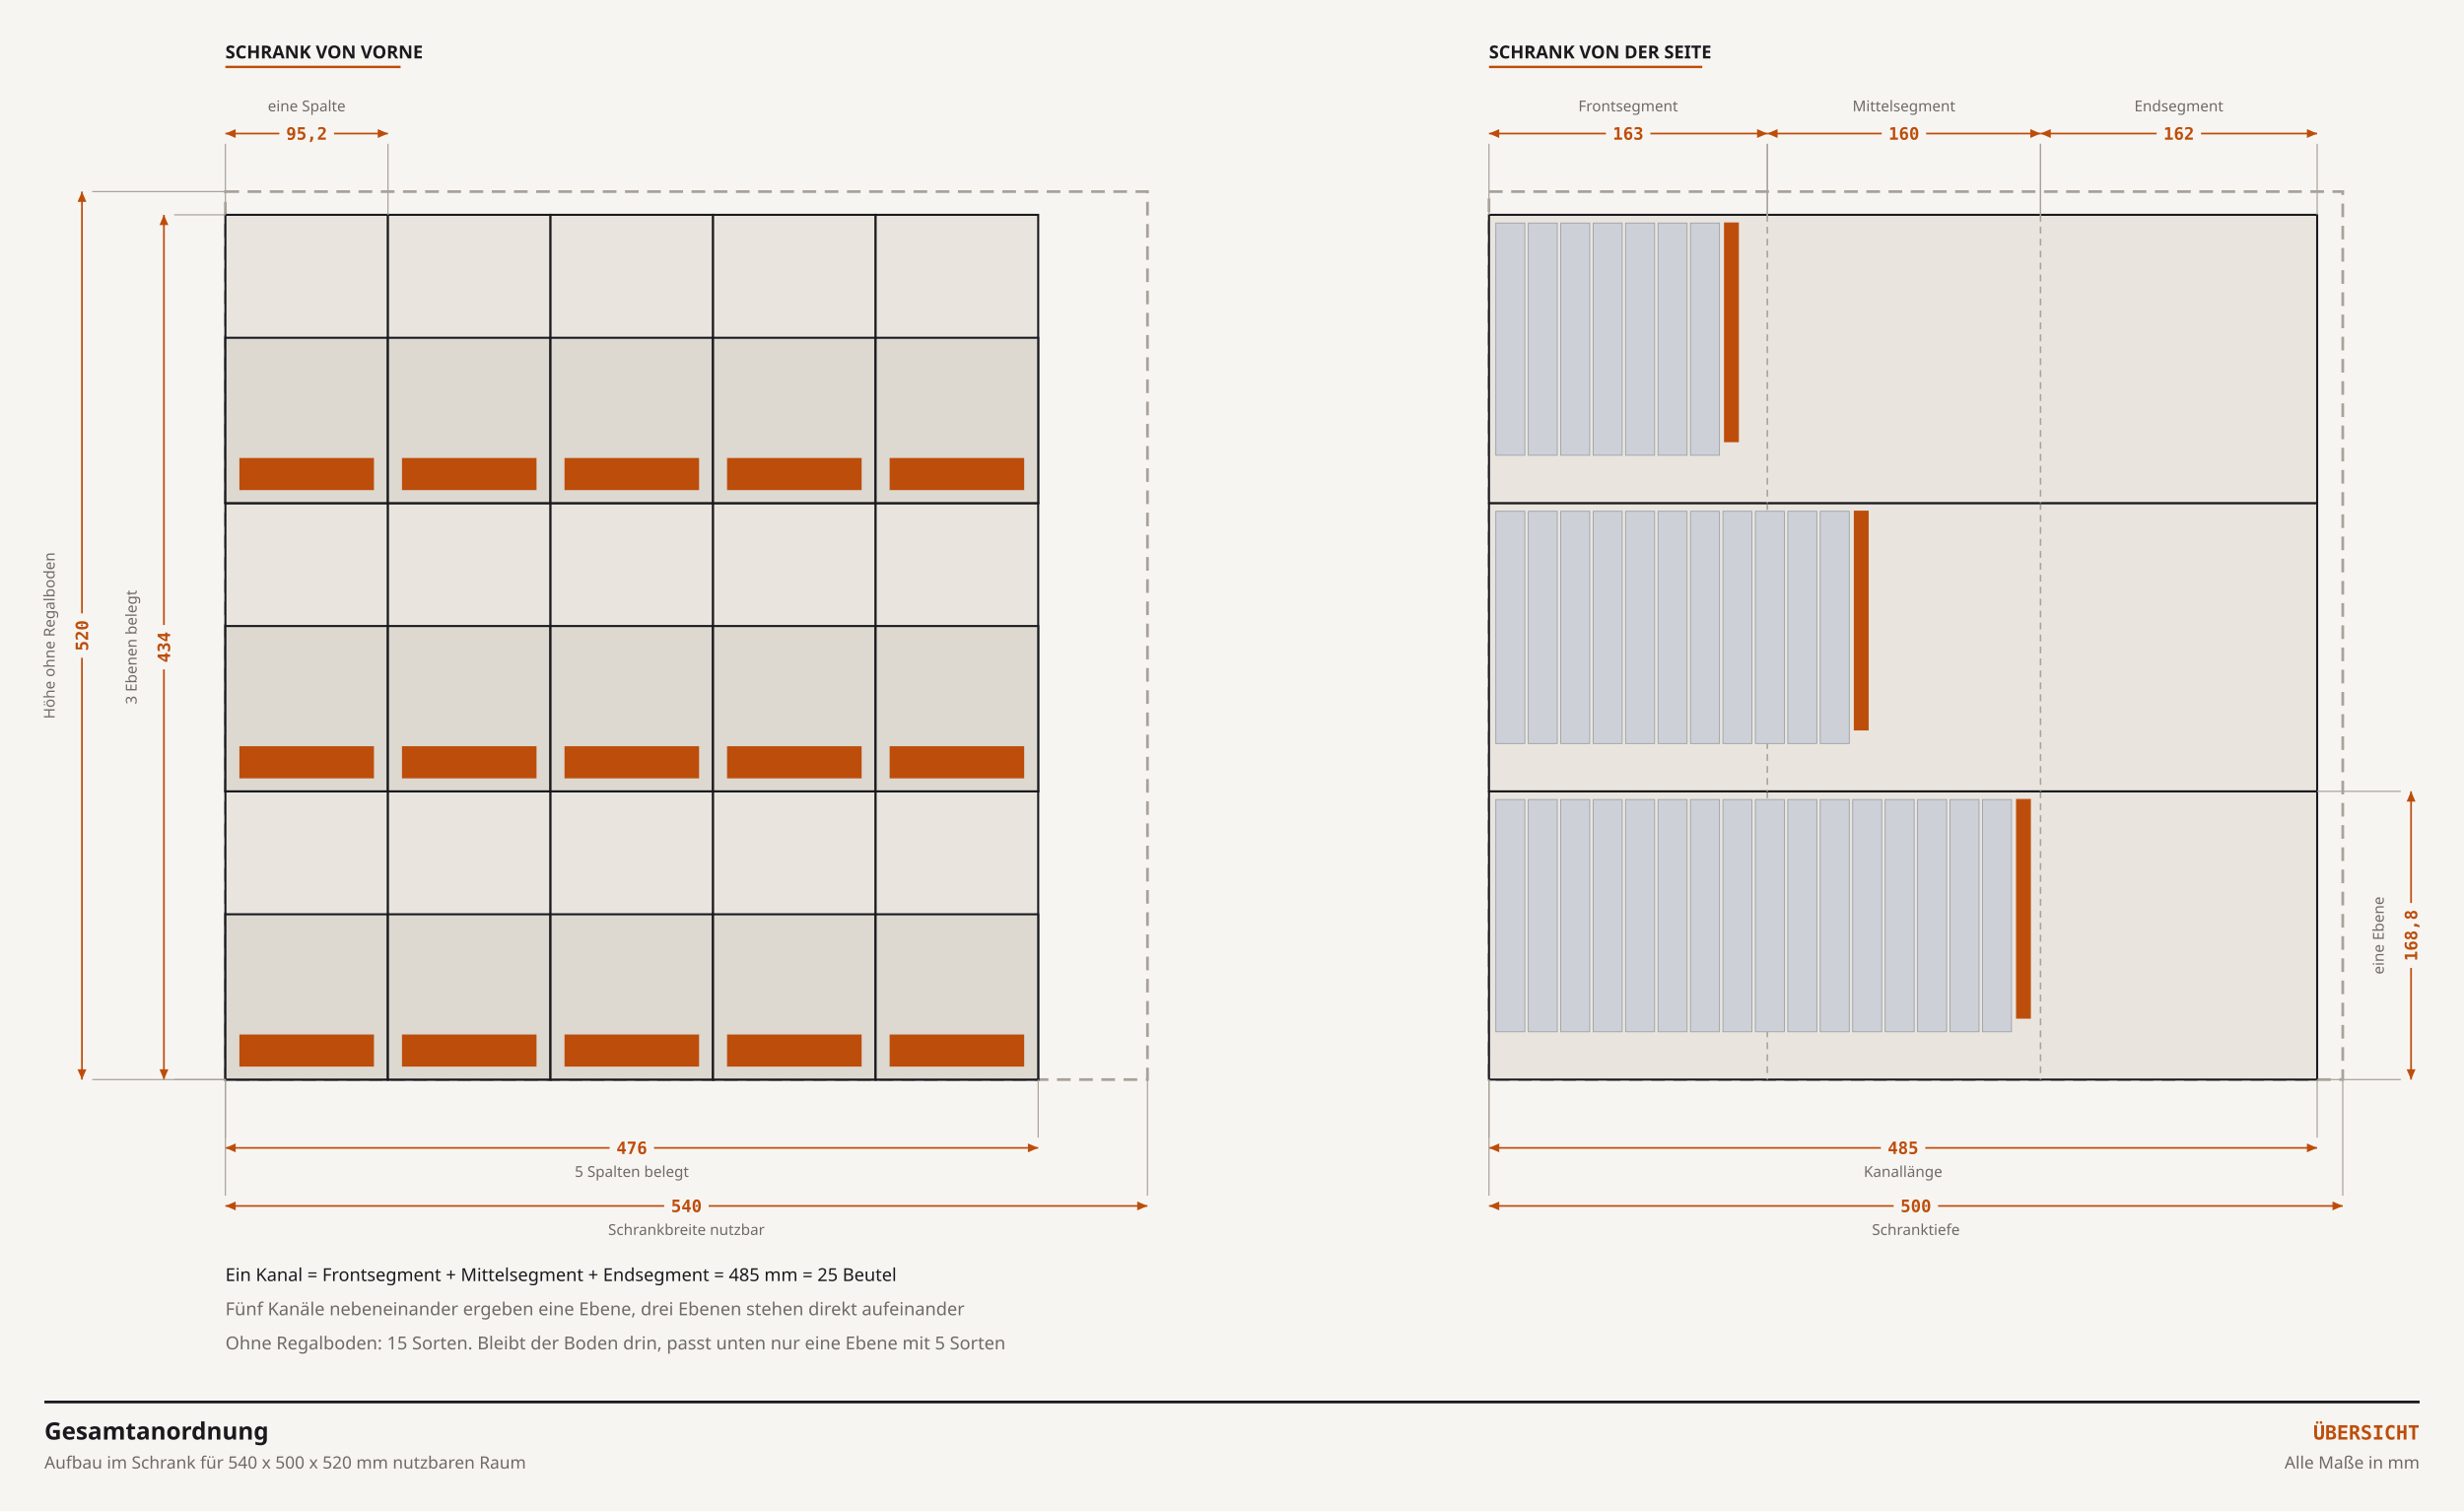
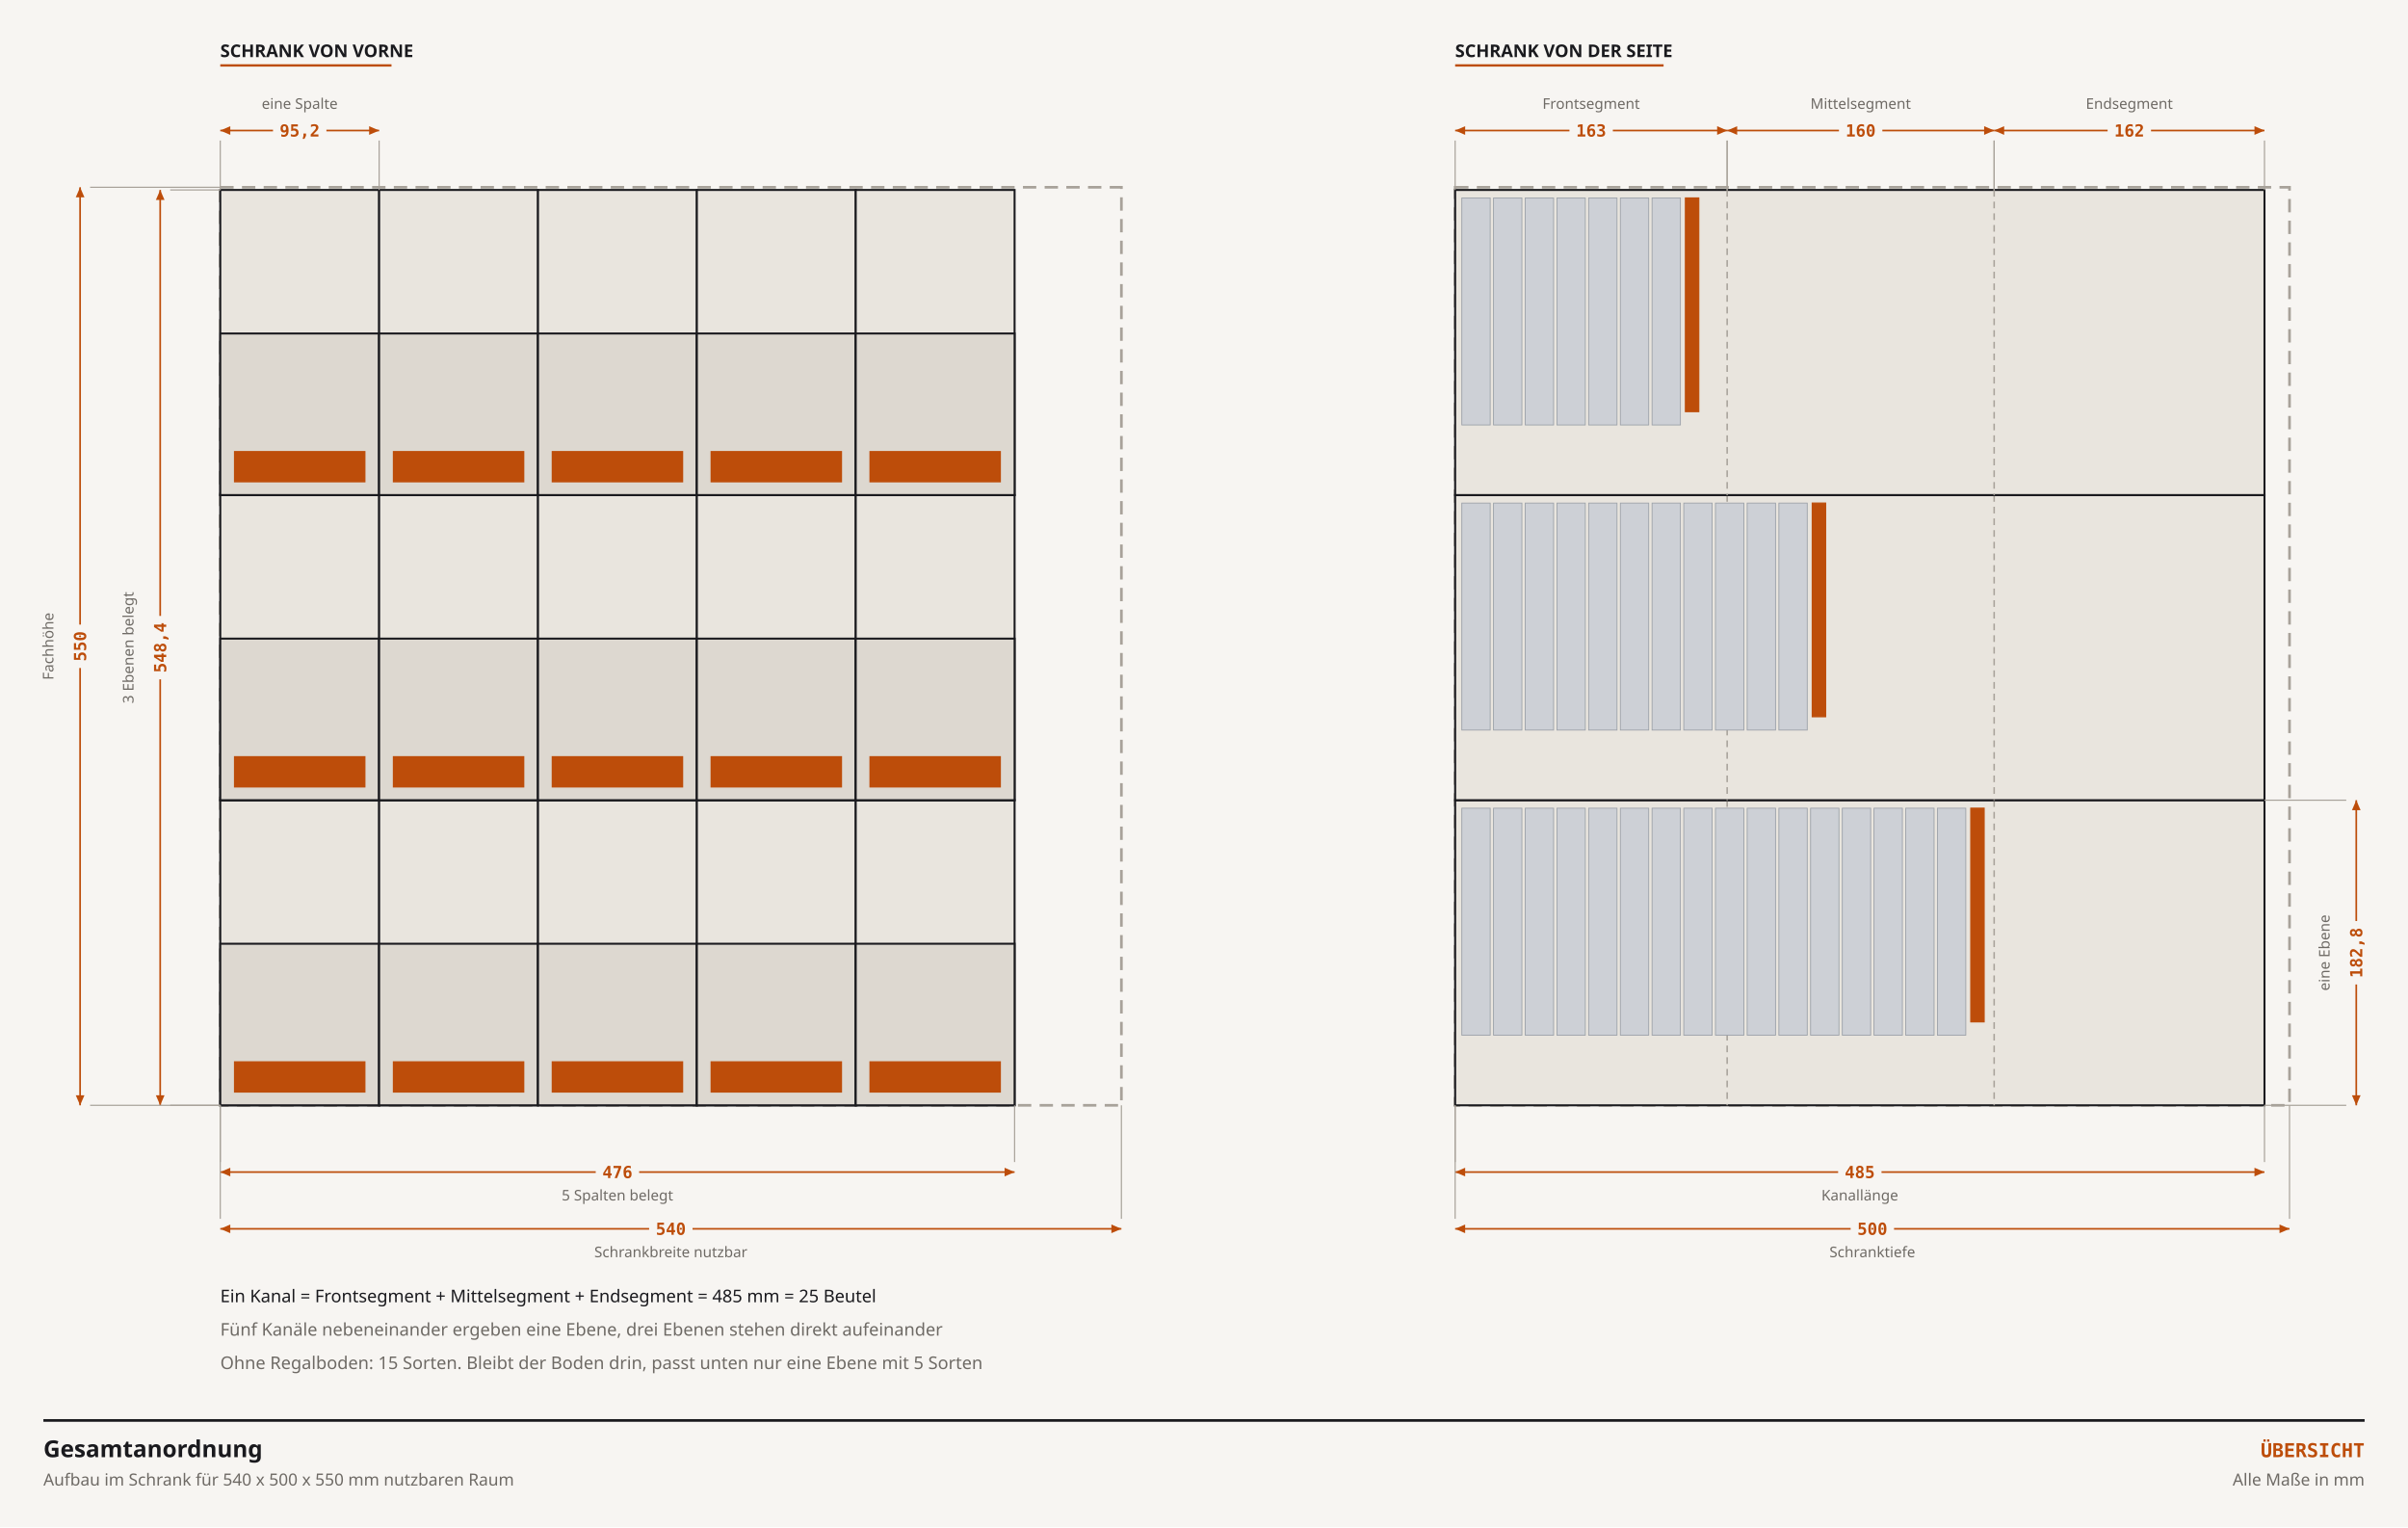
- <svg xmlns="http://www.w3.org/2000/svg" width="1443" height="885" viewBox="0 0 1443 885">
-   <rect width="1443" height="885" fill="#f7f5f2" />
+ <svg xmlns="http://www.w3.org/2000/svg" width="1443" height="915" viewBox="0 0 1443 915">
+   <rect width="1443" height="915" fill="#f7f5f2" />
  <g transform="translate(4.0,4.2)">
    <text x="128.0" y="30.0" font-size="10.5" text-anchor="start" fill="#1a1a1e" font-weight="700" font-family="ui-sans-serif, system-ui, sans-serif">SCHRANK VON VORNE</text>
    <line x1="128.0" y1="35.0" x2="230.6" y2="35.0" stroke="#bd4d0a" stroke-width="1.4" />
-     <rect x="128.0" y="108.0" width="540.0" height="520.0" fill="none" stroke="#a8a29a" stroke-width="1.6" stroke-dasharray="8 5" />
-     <rect x="128.0" y="459.2" width="95.2" height="168.8" fill="#e9e5de" stroke="#1a1a1e" stroke-width="1.2" />
-     <rect x="128.0" y="531.2" width="95.2" height="96.8" fill="#ddd8d0" stroke="#1a1a1e" stroke-width="1.2" />
-     <rect x="136.6" y="602.0" width="78.0" height="18.0" fill="#bd4d0a" stroke="#bd4d0a" stroke-width="0.8" />
-     <rect x="223.2" y="459.2" width="95.2" height="168.8" fill="#e9e5de" stroke="#1a1a1e" stroke-width="1.2" />
-     <rect x="223.2" y="531.2" width="95.2" height="96.8" fill="#ddd8d0" stroke="#1a1a1e" stroke-width="1.2" />
-     <rect x="231.8" y="602.0" width="78.0" height="18.0" fill="#bd4d0a" stroke="#bd4d0a" stroke-width="0.8" />
-     <rect x="318.4" y="459.2" width="95.2" height="168.8" fill="#e9e5de" stroke="#1a1a1e" stroke-width="1.2" />
-     <rect x="318.4" y="531.2" width="95.2" height="96.8" fill="#ddd8d0" stroke="#1a1a1e" stroke-width="1.2" />
-     <rect x="327.0" y="602.0" width="78.0" height="18.0" fill="#bd4d0a" stroke="#bd4d0a" stroke-width="0.8" />
-     <rect x="413.6" y="459.2" width="95.2" height="168.8" fill="#e9e5de" stroke="#1a1a1e" stroke-width="1.2" />
-     <rect x="413.6" y="531.2" width="95.2" height="96.8" fill="#ddd8d0" stroke="#1a1a1e" stroke-width="1.2" />
-     <rect x="422.2" y="602.0" width="78.0" height="18.0" fill="#bd4d0a" stroke="#bd4d0a" stroke-width="0.8" />
-     <rect x="508.8" y="459.2" width="95.2" height="168.8" fill="#e9e5de" stroke="#1a1a1e" stroke-width="1.2" />
-     <rect x="508.8" y="531.2" width="95.2" height="96.8" fill="#ddd8d0" stroke="#1a1a1e" stroke-width="1.2" />
-     <rect x="517.4" y="602.0" width="78.0" height="18.0" fill="#bd4d0a" stroke="#bd4d0a" stroke-width="0.8" />
-     <rect x="128.0" y="290.4" width="95.2" height="168.8" fill="#e9e5de" stroke="#1a1a1e" stroke-width="1.2" />
-     <rect x="128.0" y="362.4" width="95.2" height="96.8" fill="#ddd8d0" stroke="#1a1a1e" stroke-width="1.2" />
-     <rect x="136.6" y="433.2" width="78.0" height="18.0" fill="#bd4d0a" stroke="#bd4d0a" stroke-width="0.8" />
-     <rect x="223.2" y="290.4" width="95.2" height="168.8" fill="#e9e5de" stroke="#1a1a1e" stroke-width="1.2" />
-     <rect x="223.2" y="362.4" width="95.2" height="96.8" fill="#ddd8d0" stroke="#1a1a1e" stroke-width="1.2" />
-     <rect x="231.8" y="433.2" width="78.0" height="18.0" fill="#bd4d0a" stroke="#bd4d0a" stroke-width="0.8" />
-     <rect x="318.4" y="290.4" width="95.2" height="168.8" fill="#e9e5de" stroke="#1a1a1e" stroke-width="1.2" />
-     <rect x="318.4" y="362.4" width="95.2" height="96.8" fill="#ddd8d0" stroke="#1a1a1e" stroke-width="1.2" />
-     <rect x="327.0" y="433.2" width="78.0" height="18.0" fill="#bd4d0a" stroke="#bd4d0a" stroke-width="0.8" />
-     <rect x="413.6" y="290.4" width="95.2" height="168.8" fill="#e9e5de" stroke="#1a1a1e" stroke-width="1.2" />
-     <rect x="413.6" y="362.4" width="95.2" height="96.8" fill="#ddd8d0" stroke="#1a1a1e" stroke-width="1.2" />
-     <rect x="422.2" y="433.2" width="78.0" height="18.0" fill="#bd4d0a" stroke="#bd4d0a" stroke-width="0.8" />
-     <rect x="508.8" y="290.4" width="95.2" height="168.8" fill="#e9e5de" stroke="#1a1a1e" stroke-width="1.2" />
-     <rect x="508.8" y="362.4" width="95.2" height="96.8" fill="#ddd8d0" stroke="#1a1a1e" stroke-width="1.2" />
-     <rect x="517.4" y="433.2" width="78.0" height="18.0" fill="#bd4d0a" stroke="#bd4d0a" stroke-width="0.8" />
-     <rect x="128.0" y="121.6" width="95.2" height="168.8" fill="#e9e5de" stroke="#1a1a1e" stroke-width="1.2" />
-     <rect x="128.0" y="193.6" width="95.2" height="96.8" fill="#ddd8d0" stroke="#1a1a1e" stroke-width="1.2" />
-     <rect x="136.6" y="264.4" width="78.0" height="18.0" fill="#bd4d0a" stroke="#bd4d0a" stroke-width="0.8" />
-     <rect x="223.2" y="121.6" width="95.2" height="168.8" fill="#e9e5de" stroke="#1a1a1e" stroke-width="1.2" />
-     <rect x="223.2" y="193.6" width="95.2" height="96.8" fill="#ddd8d0" stroke="#1a1a1e" stroke-width="1.2" />
-     <rect x="231.8" y="264.4" width="78.0" height="18.0" fill="#bd4d0a" stroke="#bd4d0a" stroke-width="0.8" />
-     <rect x="318.4" y="121.6" width="95.2" height="168.8" fill="#e9e5de" stroke="#1a1a1e" stroke-width="1.2" />
-     <rect x="318.4" y="193.6" width="95.2" height="96.8" fill="#ddd8d0" stroke="#1a1a1e" stroke-width="1.2" />
-     <rect x="327.0" y="264.4" width="78.0" height="18.0" fill="#bd4d0a" stroke="#bd4d0a" stroke-width="0.8" />
-     <rect x="413.6" y="121.6" width="95.2" height="168.8" fill="#e9e5de" stroke="#1a1a1e" stroke-width="1.2" />
-     <rect x="413.6" y="193.6" width="95.2" height="96.8" fill="#ddd8d0" stroke="#1a1a1e" stroke-width="1.2" />
-     <rect x="422.2" y="264.4" width="78.0" height="18.0" fill="#bd4d0a" stroke="#bd4d0a" stroke-width="0.8" />
-     <rect x="508.8" y="121.6" width="95.2" height="168.8" fill="#e9e5de" stroke="#1a1a1e" stroke-width="1.2" />
-     <rect x="508.8" y="193.6" width="95.2" height="96.8" fill="#ddd8d0" stroke="#1a1a1e" stroke-width="1.2" />
-     <rect x="517.4" y="264.4" width="78.0" height="18.0" fill="#bd4d0a" stroke="#bd4d0a" stroke-width="0.8" />
-     <line x1="128.0" y1="628.0" x2="128.0" y2="662.0" stroke="#a8a29a" stroke-width="0.7" />
-     <line x1="604.0" y1="628.0" x2="604.0" y2="662.0" stroke="#a8a29a" stroke-width="0.7" />
-     <line x1="128.0" y1="668.0" x2="604.0" y2="668.0" stroke="#bd4d0a" stroke-width="1.0" />
-     <path d="M128.0,668.0 l6.0,-2.6 l0,5.2 z" fill="#bd4d0a" />
-     <path d="M604.0,668.0 l-6.0,-2.6 l0,5.2 z" fill="#bd4d0a" />
-     <rect x="353.0" y="660.5" width="26.0" height="11" fill="#f7f5f2" />
-     <text x="366.0" y="671.6" font-size="10" text-anchor="middle" fill="#bd4d0a" font-weight="600" font-family="ui-monospace, SFMono-Regular, Menlo, monospace">476</text>
-     <text x="366.0" y="685.0" font-size="8.8" text-anchor="middle" fill="#6e6a65" font-weight="400" font-family="ui-sans-serif, system-ui, sans-serif">5 Spalten belegt</text>
-     <line x1="128.0" y1="628.0" x2="128.0" y2="696.0" stroke="#a8a29a" stroke-width="0.7" />
-     <line x1="668.0" y1="628.0" x2="668.0" y2="696.0" stroke="#a8a29a" stroke-width="0.7" />
-     <line x1="128.0" y1="702.0" x2="668.0" y2="702.0" stroke="#bd4d0a" stroke-width="1.0" />
-     <path d="M128.0,702.0 l6.0,-2.6 l0,5.2 z" fill="#bd4d0a" />
-     <path d="M668.0,702.0 l-6.0,-2.6 l0,5.2 z" fill="#bd4d0a" />
-     <rect x="385.0" y="694.5" width="26.0" height="11" fill="#f7f5f2" />
-     <text x="398.0" y="705.6" font-size="10" text-anchor="middle" fill="#bd4d0a" font-weight="600" font-family="ui-monospace, SFMono-Regular, Menlo, monospace">540</text>
-     <text x="398.0" y="719.0" font-size="8.8" text-anchor="middle" fill="#6e6a65" font-weight="400" font-family="ui-sans-serif, system-ui, sans-serif">Schrankbreite nutzbar</text>
-     <line x1="128.0" y1="121.6" x2="98.0" y2="121.6" stroke="#a8a29a" stroke-width="0.7" />
-     <line x1="128.0" y1="628.0" x2="98.0" y2="628.0" stroke="#a8a29a" stroke-width="0.7" />
-     <line x1="92.0" y1="121.6" x2="92.0" y2="628.0" stroke="#bd4d0a" stroke-width="1.0" />
-     <path d="M92.0,121.6 l-2.6,6.0 l5.2,0 z" fill="#bd4d0a" />
-     <path d="M92.0,628.0 l-2.6,-6.0 l5.2,0 z" fill="#bd4d0a" />
-     <g transform="translate(92.0,374.8) rotate(-90)">
+     <rect x="128.0" y="108.0" width="540.0" height="550.0" fill="none" stroke="#a8a29a" stroke-width="1.6" stroke-dasharray="8 5" />
+     <rect x="128.0" y="475.2" width="95.2" height="182.8" fill="#e9e5de" stroke="#1a1a1e" stroke-width="1.2" />
+     <rect x="128.0" y="561.2" width="95.2" height="96.8" fill="#ddd8d0" stroke="#1a1a1e" stroke-width="1.2" />
+     <rect x="136.6" y="632.0" width="78.0" height="18.0" fill="#bd4d0a" stroke="#bd4d0a" stroke-width="0.8" />
+     <rect x="223.2" y="475.2" width="95.2" height="182.8" fill="#e9e5de" stroke="#1a1a1e" stroke-width="1.2" />
+     <rect x="223.2" y="561.2" width="95.2" height="96.8" fill="#ddd8d0" stroke="#1a1a1e" stroke-width="1.2" />
+     <rect x="231.8" y="632.0" width="78.0" height="18.0" fill="#bd4d0a" stroke="#bd4d0a" stroke-width="0.8" />
+     <rect x="318.4" y="475.2" width="95.2" height="182.8" fill="#e9e5de" stroke="#1a1a1e" stroke-width="1.2" />
+     <rect x="318.4" y="561.2" width="95.2" height="96.8" fill="#ddd8d0" stroke="#1a1a1e" stroke-width="1.2" />
+     <rect x="327.0" y="632.0" width="78.0" height="18.0" fill="#bd4d0a" stroke="#bd4d0a" stroke-width="0.8" />
+     <rect x="413.6" y="475.2" width="95.2" height="182.8" fill="#e9e5de" stroke="#1a1a1e" stroke-width="1.2" />
+     <rect x="413.6" y="561.2" width="95.2" height="96.8" fill="#ddd8d0" stroke="#1a1a1e" stroke-width="1.2" />
+     <rect x="422.2" y="632.0" width="78.0" height="18.0" fill="#bd4d0a" stroke="#bd4d0a" stroke-width="0.8" />
+     <rect x="508.8" y="475.2" width="95.2" height="182.8" fill="#e9e5de" stroke="#1a1a1e" stroke-width="1.2" />
+     <rect x="508.8" y="561.2" width="95.2" height="96.8" fill="#ddd8d0" stroke="#1a1a1e" stroke-width="1.2" />
+     <rect x="517.4" y="632.0" width="78.0" height="18.0" fill="#bd4d0a" stroke="#bd4d0a" stroke-width="0.8" />
+     <rect x="128.0" y="292.4" width="95.2" height="182.8" fill="#e9e5de" stroke="#1a1a1e" stroke-width="1.2" />
+     <rect x="128.0" y="378.4" width="95.2" height="96.8" fill="#ddd8d0" stroke="#1a1a1e" stroke-width="1.2" />
+     <rect x="136.6" y="449.2" width="78.0" height="18.0" fill="#bd4d0a" stroke="#bd4d0a" stroke-width="0.8" />
+     <rect x="223.2" y="292.4" width="95.2" height="182.8" fill="#e9e5de" stroke="#1a1a1e" stroke-width="1.2" />
+     <rect x="223.2" y="378.4" width="95.2" height="96.8" fill="#ddd8d0" stroke="#1a1a1e" stroke-width="1.2" />
+     <rect x="231.8" y="449.2" width="78.0" height="18.0" fill="#bd4d0a" stroke="#bd4d0a" stroke-width="0.8" />
+     <rect x="318.4" y="292.4" width="95.2" height="182.8" fill="#e9e5de" stroke="#1a1a1e" stroke-width="1.2" />
+     <rect x="318.4" y="378.4" width="95.2" height="96.8" fill="#ddd8d0" stroke="#1a1a1e" stroke-width="1.2" />
+     <rect x="327.0" y="449.2" width="78.0" height="18.0" fill="#bd4d0a" stroke="#bd4d0a" stroke-width="0.8" />
+     <rect x="413.6" y="292.4" width="95.2" height="182.8" fill="#e9e5de" stroke="#1a1a1e" stroke-width="1.2" />
+     <rect x="413.6" y="378.4" width="95.2" height="96.8" fill="#ddd8d0" stroke="#1a1a1e" stroke-width="1.2" />
+     <rect x="422.2" y="449.2" width="78.0" height="18.0" fill="#bd4d0a" stroke="#bd4d0a" stroke-width="0.8" />
+     <rect x="508.8" y="292.4" width="95.2" height="182.8" fill="#e9e5de" stroke="#1a1a1e" stroke-width="1.2" />
+     <rect x="508.8" y="378.4" width="95.2" height="96.8" fill="#ddd8d0" stroke="#1a1a1e" stroke-width="1.2" />
+     <rect x="517.4" y="449.2" width="78.0" height="18.0" fill="#bd4d0a" stroke="#bd4d0a" stroke-width="0.8" />
+     <rect x="128.0" y="109.6" width="95.2" height="182.8" fill="#e9e5de" stroke="#1a1a1e" stroke-width="1.2" />
+     <rect x="128.0" y="195.6" width="95.2" height="96.8" fill="#ddd8d0" stroke="#1a1a1e" stroke-width="1.2" />
+     <rect x="136.6" y="266.4" width="78.0" height="18.0" fill="#bd4d0a" stroke="#bd4d0a" stroke-width="0.8" />
+     <rect x="223.2" y="109.6" width="95.2" height="182.8" fill="#e9e5de" stroke="#1a1a1e" stroke-width="1.2" />
+     <rect x="223.2" y="195.6" width="95.2" height="96.8" fill="#ddd8d0" stroke="#1a1a1e" stroke-width="1.2" />
+     <rect x="231.8" y="266.4" width="78.0" height="18.0" fill="#bd4d0a" stroke="#bd4d0a" stroke-width="0.8" />
+     <rect x="318.4" y="109.6" width="95.2" height="182.8" fill="#e9e5de" stroke="#1a1a1e" stroke-width="1.2" />
+     <rect x="318.4" y="195.6" width="95.2" height="96.8" fill="#ddd8d0" stroke="#1a1a1e" stroke-width="1.2" />
+     <rect x="327.0" y="266.4" width="78.0" height="18.0" fill="#bd4d0a" stroke="#bd4d0a" stroke-width="0.8" />
+     <rect x="413.6" y="109.6" width="95.2" height="182.8" fill="#e9e5de" stroke="#1a1a1e" stroke-width="1.2" />
+     <rect x="413.6" y="195.6" width="95.2" height="96.8" fill="#ddd8d0" stroke="#1a1a1e" stroke-width="1.2" />
+     <rect x="422.2" y="266.4" width="78.0" height="18.0" fill="#bd4d0a" stroke="#bd4d0a" stroke-width="0.8" />
+     <rect x="508.8" y="109.6" width="95.2" height="182.8" fill="#e9e5de" stroke="#1a1a1e" stroke-width="1.2" />
+     <rect x="508.8" y="195.6" width="95.2" height="96.8" fill="#ddd8d0" stroke="#1a1a1e" stroke-width="1.2" />
+     <rect x="517.4" y="266.4" width="78.0" height="18.0" fill="#bd4d0a" stroke="#bd4d0a" stroke-width="0.8" />
+     <line x1="128.0" y1="658.0" x2="128.0" y2="692.0" stroke="#a8a29a" stroke-width="0.7" />
+     <line x1="604.0" y1="658.0" x2="604.0" y2="692.0" stroke="#a8a29a" stroke-width="0.7" />
+     <line x1="128.0" y1="698.0" x2="604.0" y2="698.0" stroke="#bd4d0a" stroke-width="1.0" />
+     <path d="M128.0,698.0 l6.0,-2.6 l0,5.2 z" fill="#bd4d0a" />
+     <path d="M604.0,698.0 l-6.0,-2.6 l0,5.2 z" fill="#bd4d0a" />
+     <rect x="353.0" y="690.5" width="26.0" height="11" fill="#f7f5f2" />
+     <text x="366.0" y="701.6" font-size="10" text-anchor="middle" fill="#bd4d0a" font-weight="600" font-family="ui-monospace, SFMono-Regular, Menlo, monospace">476</text>
+     <text x="366.0" y="715.0" font-size="8.8" text-anchor="middle" fill="#6e6a65" font-weight="400" font-family="ui-sans-serif, system-ui, sans-serif">5 Spalten belegt</text>
+     <line x1="128.0" y1="658.0" x2="128.0" y2="726.0" stroke="#a8a29a" stroke-width="0.7" />
+     <line x1="668.0" y1="658.0" x2="668.0" y2="726.0" stroke="#a8a29a" stroke-width="0.7" />
+     <line x1="128.0" y1="732.0" x2="668.0" y2="732.0" stroke="#bd4d0a" stroke-width="1.0" />
+     <path d="M128.0,732.0 l6.0,-2.6 l0,5.2 z" fill="#bd4d0a" />
+     <path d="M668.0,732.0 l-6.0,-2.6 l0,5.2 z" fill="#bd4d0a" />
+     <rect x="385.0" y="724.5" width="26.0" height="11" fill="#f7f5f2" />
+     <text x="398.0" y="735.6" font-size="10" text-anchor="middle" fill="#bd4d0a" font-weight="600" font-family="ui-monospace, SFMono-Regular, Menlo, monospace">540</text>
+     <text x="398.0" y="749.0" font-size="8.8" text-anchor="middle" fill="#6e6a65" font-weight="400" font-family="ui-sans-serif, system-ui, sans-serif">Schrankbreite nutzbar</text>
+     <line x1="128.0" y1="109.6" x2="98.0" y2="109.6" stroke="#a8a29a" stroke-width="0.7" />
+     <line x1="128.0" y1="658.0" x2="98.0" y2="658.0" stroke="#a8a29a" stroke-width="0.7" />
+     <line x1="92.0" y1="109.6" x2="92.0" y2="658.0" stroke="#bd4d0a" stroke-width="1.0" />
+     <path d="M92.0,109.6 l-2.6,6.0 l5.2,0 z" fill="#bd4d0a" />
+     <path d="M92.0,658.0 l-2.6,-6.0 l5.2,0 z" fill="#bd4d0a" />
+     <g transform="translate(92.0,383.8) rotate(-90)">
+       <rect x="-19.0" y="-7.5" width="38.0" height="11" fill="#f7f5f2" />
+       <text x="0" y="3.6" font-size="10" text-anchor="middle" fill="#bd4d0a" font-weight="600" font-family="ui-monospace, Menlo, monospace">548,4</text>
+     </g>
+     <g transform="translate(76.0,383.8) rotate(-90)">
+       <text x="0" y="0" font-size="8.8" text-anchor="middle" fill="#6e6a65" font-family="ui-sans-serif, system-ui, sans-serif">3 Ebenen belegt</text>
+     </g>
+     <line x1="128.0" y1="108.0" x2="50.0" y2="108.0" stroke="#a8a29a" stroke-width="0.7" />
+     <line x1="128.0" y1="658.0" x2="50.0" y2="658.0" stroke="#a8a29a" stroke-width="0.7" />
+     <line x1="44.0" y1="108.0" x2="44.0" y2="658.0" stroke="#bd4d0a" stroke-width="1.0" />
+     <path d="M44.0,108.0 l-2.6,6.0 l5.2,0 z" fill="#bd4d0a" />
+     <path d="M44.0,658.0 l-2.6,-6.0 l5.2,0 z" fill="#bd4d0a" />
+     <g transform="translate(44.0,383.0) rotate(-90)">
      <rect x="-13.0" y="-7.5" width="26.0" height="11" fill="#f7f5f2" />
-       <text x="0" y="3.6" font-size="10" text-anchor="middle" fill="#bd4d0a" font-weight="600" font-family="ui-monospace, Menlo, monospace">434</text>
-     </g>
-     <g transform="translate(76.0,374.8) rotate(-90)">
-       <text x="0" y="0" font-size="8.8" text-anchor="middle" fill="#6e6a65" font-family="ui-sans-serif, system-ui, sans-serif">3 Ebenen belegt</text>
-     </g>
-     <line x1="128.0" y1="108.0" x2="50.0" y2="108.0" stroke="#a8a29a" stroke-width="0.7" />
-     <line x1="128.0" y1="628.0" x2="50.0" y2="628.0" stroke="#a8a29a" stroke-width="0.7" />
-     <line x1="44.0" y1="108.0" x2="44.0" y2="628.0" stroke="#bd4d0a" stroke-width="1.0" />
-     <path d="M44.0,108.0 l-2.6,6.0 l5.2,0 z" fill="#bd4d0a" />
-     <path d="M44.0,628.0 l-2.6,-6.0 l5.2,0 z" fill="#bd4d0a" />
-     <g transform="translate(44.0,368.0) rotate(-90)">
-       <rect x="-13.0" y="-7.5" width="26.0" height="11" fill="#f7f5f2" />
-       <text x="0" y="3.6" font-size="10" text-anchor="middle" fill="#bd4d0a" font-weight="600" font-family="ui-monospace, Menlo, monospace">520</text>
-     </g>
-     <g transform="translate(28.0,368.0) rotate(-90)">
-       <text x="0" y="0" font-size="8.8" text-anchor="middle" fill="#6e6a65" font-family="ui-sans-serif, system-ui, sans-serif">Höhe ohne Regalboden</text>
-     </g>
-     <line x1="128.0" y1="121.6" x2="128.0" y2="80.0" stroke="#a8a29a" stroke-width="0.7" />
-     <line x1="223.2" y1="121.6" x2="223.2" y2="80.0" stroke="#a8a29a" stroke-width="0.7" />
+       <text x="0" y="3.6" font-size="10" text-anchor="middle" fill="#bd4d0a" font-weight="600" font-family="ui-monospace, Menlo, monospace">550</text>
+     </g>
+     <g transform="translate(28.0,383.0) rotate(-90)">
+       <text x="0" y="0" font-size="8.8" text-anchor="middle" fill="#6e6a65" font-family="ui-sans-serif, system-ui, sans-serif">Fachhöhe</text>
+     </g>
+     <line x1="128.0" y1="109.6" x2="128.0" y2="80.0" stroke="#a8a29a" stroke-width="0.7" />
+     <line x1="223.2" y1="109.6" x2="223.2" y2="80.0" stroke="#a8a29a" stroke-width="0.7" />
    <line x1="128.0" y1="74.0" x2="223.2" y2="74.0" stroke="#bd4d0a" stroke-width="1.0" />
    <path d="M128.0,74.0 l6.0,-2.6 l0,5.2 z" fill="#bd4d0a" />
    <path d="M223.2,74.0 l-6.0,-2.6 l0,5.2 z" fill="#bd4d0a" />
    <rect x="159.6" y="66.5" width="32.0" height="11" fill="#f7f5f2" />
    <text x="175.6" y="77.6" font-size="10" text-anchor="middle" fill="#bd4d0a" font-weight="600" font-family="ui-monospace, SFMono-Regular, Menlo, monospace">95,2</text>
    <text x="175.6" y="61.0" font-size="8.8" text-anchor="middle" fill="#6e6a65" font-weight="400" font-family="ui-sans-serif, system-ui, sans-serif">eine Spalte</text>
    <text x="868.0" y="30.0" font-size="10.5" text-anchor="start" fill="#1a1a1e" font-weight="700" font-family="ui-sans-serif, system-ui, sans-serif">SCHRANK VON DER SEITE</text>
    <line x1="868.0" y1="35.0" x2="992.9" y2="35.0" stroke="#bd4d0a" stroke-width="1.4" />
-     <rect x="868.0" y="108.0" width="500.0" height="520.0" fill="none" stroke="#a8a29a" stroke-width="1.6" stroke-dasharray="8 5" />
-     <rect x="868.0" y="459.2" width="485.0" height="168.8" fill="#e9e5de" stroke="#1a1a1e" stroke-width="1.2" />
-     <line x1="1031.0" y1="459.2" x2="1031.0" y2="628.0" stroke="#a8a29a" stroke-width="0.9" stroke-dasharray="4 3" />
-     <line x1="1191.0" y1="459.2" x2="1191.0" y2="628.0" stroke="#a8a29a" stroke-width="0.9" stroke-dasharray="4 3" />
-     <rect x="872.0" y="464.0" width="17.0" height="136.0" fill="#cdd0d6" stroke="#9aa0a8" stroke-width="0.5" />
-     <rect x="891.0" y="464.0" width="17.0" height="136.0" fill="#cdd0d6" stroke="#9aa0a8" stroke-width="0.5" />
-     <rect x="910.0" y="464.0" width="17.0" height="136.0" fill="#cdd0d6" stroke="#9aa0a8" stroke-width="0.5" />
-     <rect x="929.0" y="464.0" width="17.0" height="136.0" fill="#cdd0d6" stroke="#9aa0a8" stroke-width="0.5" />
-     <rect x="948.0" y="464.0" width="17.0" height="136.0" fill="#cdd0d6" stroke="#9aa0a8" stroke-width="0.5" />
-     <rect x="967.0" y="464.0" width="17.0" height="136.0" fill="#cdd0d6" stroke="#9aa0a8" stroke-width="0.5" />
-     <rect x="986.0" y="464.0" width="17.0" height="136.0" fill="#cdd0d6" stroke="#9aa0a8" stroke-width="0.5" />
-     <rect x="1005.0" y="464.0" width="17.0" height="136.0" fill="#cdd0d6" stroke="#9aa0a8" stroke-width="0.5" />
-     <rect x="1024.0" y="464.0" width="17.0" height="136.0" fill="#cdd0d6" stroke="#9aa0a8" stroke-width="0.5" />
-     <rect x="1043.0" y="464.0" width="17.0" height="136.0" fill="#cdd0d6" stroke="#9aa0a8" stroke-width="0.5" />
-     <rect x="1062.0" y="464.0" width="17.0" height="136.0" fill="#cdd0d6" stroke="#9aa0a8" stroke-width="0.5" />
-     <rect x="1081.0" y="464.0" width="17.0" height="136.0" fill="#cdd0d6" stroke="#9aa0a8" stroke-width="0.5" />
-     <rect x="1100.0" y="464.0" width="17.0" height="136.0" fill="#cdd0d6" stroke="#9aa0a8" stroke-width="0.5" />
-     <rect x="1119.0" y="464.0" width="17.0" height="136.0" fill="#cdd0d6" stroke="#9aa0a8" stroke-width="0.5" />
-     <rect x="1138.0" y="464.0" width="17.0" height="136.0" fill="#cdd0d6" stroke="#9aa0a8" stroke-width="0.5" />
-     <rect x="1157.0" y="464.0" width="17.0" height="136.0" fill="#cdd0d6" stroke="#9aa0a8" stroke-width="0.5" />
-     <rect x="1177.0" y="464.0" width="8.0" height="128.0" fill="#bd4d0a" stroke="#bd4d0a" stroke-width="0.7" />
-     <rect x="868.0" y="290.4" width="485.0" height="168.8" fill="#e9e5de" stroke="#1a1a1e" stroke-width="1.2" />
-     <line x1="1031.0" y1="290.4" x2="1031.0" y2="459.2" stroke="#a8a29a" stroke-width="0.9" stroke-dasharray="4 3" />
-     <line x1="1191.0" y1="290.4" x2="1191.0" y2="459.2" stroke="#a8a29a" stroke-width="0.9" stroke-dasharray="4 3" />
-     <rect x="872.0" y="295.2" width="17.0" height="136.0" fill="#cdd0d6" stroke="#9aa0a8" stroke-width="0.5" />
-     <rect x="891.0" y="295.2" width="17.0" height="136.0" fill="#cdd0d6" stroke="#9aa0a8" stroke-width="0.5" />
-     <rect x="910.0" y="295.2" width="17.0" height="136.0" fill="#cdd0d6" stroke="#9aa0a8" stroke-width="0.5" />
-     <rect x="929.0" y="295.2" width="17.0" height="136.0" fill="#cdd0d6" stroke="#9aa0a8" stroke-width="0.5" />
-     <rect x="948.0" y="295.2" width="17.0" height="136.0" fill="#cdd0d6" stroke="#9aa0a8" stroke-width="0.5" />
-     <rect x="967.0" y="295.2" width="17.0" height="136.0" fill="#cdd0d6" stroke="#9aa0a8" stroke-width="0.5" />
-     <rect x="986.0" y="295.2" width="17.0" height="136.0" fill="#cdd0d6" stroke="#9aa0a8" stroke-width="0.5" />
-     <rect x="1005.0" y="295.2" width="17.0" height="136.0" fill="#cdd0d6" stroke="#9aa0a8" stroke-width="0.5" />
-     <rect x="1024.0" y="295.2" width="17.0" height="136.0" fill="#cdd0d6" stroke="#9aa0a8" stroke-width="0.5" />
-     <rect x="1043.0" y="295.2" width="17.0" height="136.0" fill="#cdd0d6" stroke="#9aa0a8" stroke-width="0.5" />
-     <rect x="1062.0" y="295.2" width="17.0" height="136.0" fill="#cdd0d6" stroke="#9aa0a8" stroke-width="0.5" />
-     <rect x="1082.0" y="295.2" width="8.0" height="128.0" fill="#bd4d0a" stroke="#bd4d0a" stroke-width="0.7" />
-     <rect x="868.0" y="121.6" width="485.0" height="168.8" fill="#e9e5de" stroke="#1a1a1e" stroke-width="1.2" />
-     <line x1="1031.0" y1="121.6" x2="1031.0" y2="290.4" stroke="#a8a29a" stroke-width="0.9" stroke-dasharray="4 3" />
-     <line x1="1191.0" y1="121.6" x2="1191.0" y2="290.4" stroke="#a8a29a" stroke-width="0.9" stroke-dasharray="4 3" />
-     <rect x="872.0" y="126.4" width="17.0" height="136.0" fill="#cdd0d6" stroke="#9aa0a8" stroke-width="0.5" />
-     <rect x="891.0" y="126.4" width="17.0" height="136.0" fill="#cdd0d6" stroke="#9aa0a8" stroke-width="0.5" />
-     <rect x="910.0" y="126.4" width="17.0" height="136.0" fill="#cdd0d6" stroke="#9aa0a8" stroke-width="0.5" />
-     <rect x="929.0" y="126.4" width="17.0" height="136.0" fill="#cdd0d6" stroke="#9aa0a8" stroke-width="0.5" />
-     <rect x="948.0" y="126.4" width="17.0" height="136.0" fill="#cdd0d6" stroke="#9aa0a8" stroke-width="0.5" />
-     <rect x="967.0" y="126.4" width="17.0" height="136.0" fill="#cdd0d6" stroke="#9aa0a8" stroke-width="0.5" />
-     <rect x="986.0" y="126.4" width="17.0" height="136.0" fill="#cdd0d6" stroke="#9aa0a8" stroke-width="0.5" />
-     <rect x="1006.0" y="126.4" width="8.0" height="128.0" fill="#bd4d0a" stroke="#bd4d0a" stroke-width="0.7" />
-     <line x1="868.0" y1="628.0" x2="868.0" y2="662.0" stroke="#a8a29a" stroke-width="0.7" />
-     <line x1="1353.0" y1="628.0" x2="1353.0" y2="662.0" stroke="#a8a29a" stroke-width="0.7" />
-     <line x1="868.0" y1="668.0" x2="1353.0" y2="668.0" stroke="#bd4d0a" stroke-width="1.0" />
-     <path d="M868.0,668.0 l6.0,-2.6 l0,5.2 z" fill="#bd4d0a" />
-     <path d="M1353.0,668.0 l-6.0,-2.6 l0,5.2 z" fill="#bd4d0a" />
-     <rect x="1097.5" y="660.5" width="26.0" height="11" fill="#f7f5f2" />
-     <text x="1110.5" y="671.6" font-size="10" text-anchor="middle" fill="#bd4d0a" font-weight="600" font-family="ui-monospace, SFMono-Regular, Menlo, monospace">485</text>
-     <text x="1110.5" y="685.0" font-size="8.8" text-anchor="middle" fill="#6e6a65" font-weight="400" font-family="ui-sans-serif, system-ui, sans-serif">Kanallänge</text>
-     <line x1="868.0" y1="628.0" x2="868.0" y2="696.0" stroke="#a8a29a" stroke-width="0.7" />
-     <line x1="1368.0" y1="628.0" x2="1368.0" y2="696.0" stroke="#a8a29a" stroke-width="0.7" />
-     <line x1="868.0" y1="702.0" x2="1368.0" y2="702.0" stroke="#bd4d0a" stroke-width="1.0" />
-     <path d="M868.0,702.0 l6.0,-2.6 l0,5.2 z" fill="#bd4d0a" />
-     <path d="M1368.0,702.0 l-6.0,-2.6 l0,5.2 z" fill="#bd4d0a" />
-     <rect x="1105.0" y="694.5" width="26.0" height="11" fill="#f7f5f2" />
-     <text x="1118.0" y="705.6" font-size="10" text-anchor="middle" fill="#bd4d0a" font-weight="600" font-family="ui-monospace, SFMono-Regular, Menlo, monospace">500</text>
-     <text x="1118.0" y="719.0" font-size="8.8" text-anchor="middle" fill="#6e6a65" font-weight="400" font-family="ui-sans-serif, system-ui, sans-serif">Schranktiefe</text>
-     <line x1="868.0" y1="121.6" x2="868.0" y2="80.0" stroke="#a8a29a" stroke-width="0.7" />
-     <line x1="1031.0" y1="121.6" x2="1031.0" y2="80.0" stroke="#a8a29a" stroke-width="0.7" />
+     <rect x="868.0" y="108.0" width="500.0" height="550.0" fill="none" stroke="#a8a29a" stroke-width="1.6" stroke-dasharray="8 5" />
+     <rect x="868.0" y="475.2" width="485.0" height="182.8" fill="#e9e5de" stroke="#1a1a1e" stroke-width="1.2" />
+     <line x1="1031.0" y1="475.2" x2="1031.0" y2="658.0" stroke="#a8a29a" stroke-width="0.9" stroke-dasharray="4 3" />
+     <line x1="1191.0" y1="475.2" x2="1191.0" y2="658.0" stroke="#a8a29a" stroke-width="0.9" stroke-dasharray="4 3" />
+     <rect x="872.0" y="480.0" width="17.0" height="136.0" fill="#cdd0d6" stroke="#9aa0a8" stroke-width="0.5" />
+     <rect x="891.0" y="480.0" width="17.0" height="136.0" fill="#cdd0d6" stroke="#9aa0a8" stroke-width="0.5" />
+     <rect x="910.0" y="480.0" width="17.0" height="136.0" fill="#cdd0d6" stroke="#9aa0a8" stroke-width="0.5" />
+     <rect x="929.0" y="480.0" width="17.0" height="136.0" fill="#cdd0d6" stroke="#9aa0a8" stroke-width="0.5" />
+     <rect x="948.0" y="480.0" width="17.0" height="136.0" fill="#cdd0d6" stroke="#9aa0a8" stroke-width="0.5" />
+     <rect x="967.0" y="480.0" width="17.0" height="136.0" fill="#cdd0d6" stroke="#9aa0a8" stroke-width="0.5" />
+     <rect x="986.0" y="480.0" width="17.0" height="136.0" fill="#cdd0d6" stroke="#9aa0a8" stroke-width="0.5" />
+     <rect x="1005.0" y="480.0" width="17.0" height="136.0" fill="#cdd0d6" stroke="#9aa0a8" stroke-width="0.5" />
+     <rect x="1024.0" y="480.0" width="17.0" height="136.0" fill="#cdd0d6" stroke="#9aa0a8" stroke-width="0.5" />
+     <rect x="1043.0" y="480.0" width="17.0" height="136.0" fill="#cdd0d6" stroke="#9aa0a8" stroke-width="0.5" />
+     <rect x="1062.0" y="480.0" width="17.0" height="136.0" fill="#cdd0d6" stroke="#9aa0a8" stroke-width="0.5" />
+     <rect x="1081.0" y="480.0" width="17.0" height="136.0" fill="#cdd0d6" stroke="#9aa0a8" stroke-width="0.5" />
+     <rect x="1100.0" y="480.0" width="17.0" height="136.0" fill="#cdd0d6" stroke="#9aa0a8" stroke-width="0.5" />
+     <rect x="1119.0" y="480.0" width="17.0" height="136.0" fill="#cdd0d6" stroke="#9aa0a8" stroke-width="0.5" />
+     <rect x="1138.0" y="480.0" width="17.0" height="136.0" fill="#cdd0d6" stroke="#9aa0a8" stroke-width="0.5" />
+     <rect x="1157.0" y="480.0" width="17.0" height="136.0" fill="#cdd0d6" stroke="#9aa0a8" stroke-width="0.5" />
+     <rect x="1177.0" y="480.0" width="8.0" height="128.0" fill="#bd4d0a" stroke="#bd4d0a" stroke-width="0.7" />
+     <rect x="868.0" y="292.4" width="485.0" height="182.8" fill="#e9e5de" stroke="#1a1a1e" stroke-width="1.2" />
+     <line x1="1031.0" y1="292.4" x2="1031.0" y2="475.2" stroke="#a8a29a" stroke-width="0.9" stroke-dasharray="4 3" />
+     <line x1="1191.0" y1="292.4" x2="1191.0" y2="475.2" stroke="#a8a29a" stroke-width="0.9" stroke-dasharray="4 3" />
+     <rect x="872.0" y="297.2" width="17.0" height="136.0" fill="#cdd0d6" stroke="#9aa0a8" stroke-width="0.5" />
+     <rect x="891.0" y="297.2" width="17.0" height="136.0" fill="#cdd0d6" stroke="#9aa0a8" stroke-width="0.5" />
+     <rect x="910.0" y="297.2" width="17.0" height="136.0" fill="#cdd0d6" stroke="#9aa0a8" stroke-width="0.5" />
+     <rect x="929.0" y="297.2" width="17.0" height="136.0" fill="#cdd0d6" stroke="#9aa0a8" stroke-width="0.5" />
+     <rect x="948.0" y="297.2" width="17.0" height="136.0" fill="#cdd0d6" stroke="#9aa0a8" stroke-width="0.5" />
+     <rect x="967.0" y="297.2" width="17.0" height="136.0" fill="#cdd0d6" stroke="#9aa0a8" stroke-width="0.5" />
+     <rect x="986.0" y="297.2" width="17.0" height="136.0" fill="#cdd0d6" stroke="#9aa0a8" stroke-width="0.5" />
+     <rect x="1005.0" y="297.2" width="17.0" height="136.0" fill="#cdd0d6" stroke="#9aa0a8" stroke-width="0.5" />
+     <rect x="1024.0" y="297.2" width="17.0" height="136.0" fill="#cdd0d6" stroke="#9aa0a8" stroke-width="0.5" />
+     <rect x="1043.0" y="297.2" width="17.0" height="136.0" fill="#cdd0d6" stroke="#9aa0a8" stroke-width="0.5" />
+     <rect x="1062.0" y="297.2" width="17.0" height="136.0" fill="#cdd0d6" stroke="#9aa0a8" stroke-width="0.5" />
+     <rect x="1082.0" y="297.2" width="8.0" height="128.0" fill="#bd4d0a" stroke="#bd4d0a" stroke-width="0.7" />
+     <rect x="868.0" y="109.6" width="485.0" height="182.8" fill="#e9e5de" stroke="#1a1a1e" stroke-width="1.2" />
+     <line x1="1031.0" y1="109.6" x2="1031.0" y2="292.4" stroke="#a8a29a" stroke-width="0.9" stroke-dasharray="4 3" />
+     <line x1="1191.0" y1="109.6" x2="1191.0" y2="292.4" stroke="#a8a29a" stroke-width="0.9" stroke-dasharray="4 3" />
+     <rect x="872.0" y="114.4" width="17.0" height="136.0" fill="#cdd0d6" stroke="#9aa0a8" stroke-width="0.5" />
+     <rect x="891.0" y="114.4" width="17.0" height="136.0" fill="#cdd0d6" stroke="#9aa0a8" stroke-width="0.5" />
+     <rect x="910.0" y="114.4" width="17.0" height="136.0" fill="#cdd0d6" stroke="#9aa0a8" stroke-width="0.5" />
+     <rect x="929.0" y="114.4" width="17.0" height="136.0" fill="#cdd0d6" stroke="#9aa0a8" stroke-width="0.5" />
+     <rect x="948.0" y="114.4" width="17.0" height="136.0" fill="#cdd0d6" stroke="#9aa0a8" stroke-width="0.5" />
+     <rect x="967.0" y="114.4" width="17.0" height="136.0" fill="#cdd0d6" stroke="#9aa0a8" stroke-width="0.5" />
+     <rect x="986.0" y="114.4" width="17.0" height="136.0" fill="#cdd0d6" stroke="#9aa0a8" stroke-width="0.5" />
+     <rect x="1006.0" y="114.4" width="8.0" height="128.0" fill="#bd4d0a" stroke="#bd4d0a" stroke-width="0.7" />
+     <line x1="868.0" y1="658.0" x2="868.0" y2="692.0" stroke="#a8a29a" stroke-width="0.7" />
+     <line x1="1353.0" y1="658.0" x2="1353.0" y2="692.0" stroke="#a8a29a" stroke-width="0.7" />
+     <line x1="868.0" y1="698.0" x2="1353.0" y2="698.0" stroke="#bd4d0a" stroke-width="1.0" />
+     <path d="M868.0,698.0 l6.0,-2.6 l0,5.2 z" fill="#bd4d0a" />
+     <path d="M1353.0,698.0 l-6.0,-2.6 l0,5.2 z" fill="#bd4d0a" />
+     <rect x="1097.5" y="690.5" width="26.0" height="11" fill="#f7f5f2" />
+     <text x="1110.5" y="701.6" font-size="10" text-anchor="middle" fill="#bd4d0a" font-weight="600" font-family="ui-monospace, SFMono-Regular, Menlo, monospace">485</text>
+     <text x="1110.5" y="715.0" font-size="8.8" text-anchor="middle" fill="#6e6a65" font-weight="400" font-family="ui-sans-serif, system-ui, sans-serif">Kanallänge</text>
+     <line x1="868.0" y1="658.0" x2="868.0" y2="726.0" stroke="#a8a29a" stroke-width="0.7" />
+     <line x1="1368.0" y1="658.0" x2="1368.0" y2="726.0" stroke="#a8a29a" stroke-width="0.7" />
+     <line x1="868.0" y1="732.0" x2="1368.0" y2="732.0" stroke="#bd4d0a" stroke-width="1.0" />
+     <path d="M868.0,732.0 l6.0,-2.6 l0,5.2 z" fill="#bd4d0a" />
+     <path d="M1368.0,732.0 l-6.0,-2.6 l0,5.2 z" fill="#bd4d0a" />
+     <rect x="1105.0" y="724.5" width="26.0" height="11" fill="#f7f5f2" />
+     <text x="1118.0" y="735.6" font-size="10" text-anchor="middle" fill="#bd4d0a" font-weight="600" font-family="ui-monospace, SFMono-Regular, Menlo, monospace">500</text>
+     <text x="1118.0" y="749.0" font-size="8.8" text-anchor="middle" fill="#6e6a65" font-weight="400" font-family="ui-sans-serif, system-ui, sans-serif">Schranktiefe</text>
+     <line x1="868.0" y1="109.6" x2="868.0" y2="80.0" stroke="#a8a29a" stroke-width="0.7" />
+     <line x1="1031.0" y1="109.6" x2="1031.0" y2="80.0" stroke="#a8a29a" stroke-width="0.7" />
    <line x1="868.0" y1="74.0" x2="1031.0" y2="74.0" stroke="#bd4d0a" stroke-width="1.0" />
    <path d="M868.0,74.0 l6.0,-2.6 l0,5.2 z" fill="#bd4d0a" />
    <path d="M1031.0,74.0 l-6.0,-2.6 l0,5.2 z" fill="#bd4d0a" />
    <rect x="936.5" y="66.5" width="26.0" height="11" fill="#f7f5f2" />
    <text x="949.5" y="77.6" font-size="10" text-anchor="middle" fill="#bd4d0a" font-weight="600" font-family="ui-monospace, SFMono-Regular, Menlo, monospace">163</text>
    <text x="949.5" y="61.0" font-size="8.8" text-anchor="middle" fill="#6e6a65" font-weight="400" font-family="ui-sans-serif, system-ui, sans-serif">Frontsegment</text>
-     <line x1="1031.0" y1="121.6" x2="1031.0" y2="80.0" stroke="#a8a29a" stroke-width="0.7" />
-     <line x1="1191.0" y1="121.6" x2="1191.0" y2="80.0" stroke="#a8a29a" stroke-width="0.7" />
+     <line x1="1031.0" y1="109.6" x2="1031.0" y2="80.0" stroke="#a8a29a" stroke-width="0.7" />
+     <line x1="1191.0" y1="109.6" x2="1191.0" y2="80.0" stroke="#a8a29a" stroke-width="0.7" />
    <line x1="1031.0" y1="74.0" x2="1191.0" y2="74.0" stroke="#bd4d0a" stroke-width="1.0" />
    <path d="M1031.0,74.0 l6.0,-2.6 l0,5.2 z" fill="#bd4d0a" />
    <path d="M1191.0,74.0 l-6.0,-2.6 l0,5.2 z" fill="#bd4d0a" />
    <rect x="1098.0" y="66.5" width="26.0" height="11" fill="#f7f5f2" />
    <text x="1111.0" y="77.6" font-size="10" text-anchor="middle" fill="#bd4d0a" font-weight="600" font-family="ui-monospace, SFMono-Regular, Menlo, monospace">160</text>
    <text x="1111.0" y="61.0" font-size="8.8" text-anchor="middle" fill="#6e6a65" font-weight="400" font-family="ui-sans-serif, system-ui, sans-serif">Mittelsegment</text>
-     <line x1="1191.0" y1="121.6" x2="1191.0" y2="80.0" stroke="#a8a29a" stroke-width="0.7" />
-     <line x1="1353.0" y1="121.6" x2="1353.0" y2="80.0" stroke="#a8a29a" stroke-width="0.7" />
+     <line x1="1191.0" y1="109.6" x2="1191.0" y2="80.0" stroke="#a8a29a" stroke-width="0.7" />
+     <line x1="1353.0" y1="109.6" x2="1353.0" y2="80.0" stroke="#a8a29a" stroke-width="0.7" />
    <line x1="1191.0" y1="74.0" x2="1353.0" y2="74.0" stroke="#bd4d0a" stroke-width="1.0" />
    <path d="M1191.0,74.0 l6.0,-2.6 l0,5.2 z" fill="#bd4d0a" />
    <path d="M1353.0,74.0 l-6.0,-2.6 l0,5.2 z" fill="#bd4d0a" />
    <rect x="1259.0" y="66.5" width="26.0" height="11" fill="#f7f5f2" />
    <text x="1272.0" y="77.6" font-size="10" text-anchor="middle" fill="#bd4d0a" font-weight="600" font-family="ui-monospace, SFMono-Regular, Menlo, monospace">162</text>
    <text x="1272.0" y="61.0" font-size="8.8" text-anchor="middle" fill="#6e6a65" font-weight="400" font-family="ui-sans-serif, system-ui, sans-serif">Endsegment</text>
-     <line x1="1353.0" y1="459.2" x2="1402.0" y2="459.2" stroke="#a8a29a" stroke-width="0.7" />
-     <line x1="1353.0" y1="628.0" x2="1402.0" y2="628.0" stroke="#a8a29a" stroke-width="0.7" />
-     <line x1="1408.0" y1="459.2" x2="1408.0" y2="628.0" stroke="#bd4d0a" stroke-width="1.0" />
-     <path d="M1408.0,459.2 l-2.6,6.0 l5.2,0 z" fill="#bd4d0a" />
-     <path d="M1408.0,628.0 l-2.6,-6.0 l5.2,0 z" fill="#bd4d0a" />
-     <g transform="translate(1408.0,543.6) rotate(-90)">
+     <line x1="1353.0" y1="475.2" x2="1402.0" y2="475.2" stroke="#a8a29a" stroke-width="0.7" />
+     <line x1="1353.0" y1="658.0" x2="1402.0" y2="658.0" stroke="#a8a29a" stroke-width="0.7" />
+     <line x1="1408.0" y1="475.2" x2="1408.0" y2="658.0" stroke="#bd4d0a" stroke-width="1.0" />
+     <path d="M1408.0,475.2 l-2.6,6.0 l5.2,0 z" fill="#bd4d0a" />
+     <path d="M1408.0,658.0 l-2.6,-6.0 l5.2,0 z" fill="#bd4d0a" />
+     <g transform="translate(1408.0,566.6) rotate(-90)">
      <rect x="-19.0" y="-7.5" width="38.0" height="11" fill="#f7f5f2" />
-       <text x="0" y="3.6" font-size="10" text-anchor="middle" fill="#bd4d0a" font-weight="600" font-family="ui-monospace, Menlo, monospace">168,8</text>
-     </g>
-     <g transform="translate(1392.0,543.6) rotate(-90)">
+       <text x="0" y="3.6" font-size="10" text-anchor="middle" fill="#bd4d0a" font-weight="600" font-family="ui-monospace, Menlo, monospace">182,8</text>
+     </g>
+     <g transform="translate(1392.0,566.6) rotate(-90)">
      <text x="0" y="0" font-size="8.8" text-anchor="middle" fill="#6e6a65" font-family="ui-sans-serif, system-ui, sans-serif">eine Ebene</text>
    </g>
-     <text x="128.0" y="746.0" font-size="10.5" text-anchor="start" fill="#1a1a1e" font-weight="400" font-family="ui-sans-serif, system-ui, sans-serif">Ein Kanal = Frontsegment + Mittelsegment + Endsegment = 485 mm = 25 Beutel</text>
-     <text x="128.0" y="766.0" font-size="10.5" text-anchor="start" fill="#6e6a65" font-weight="400" font-family="ui-sans-serif, system-ui, sans-serif">Fünf Kanäle nebeneinander ergeben eine Ebene, drei Ebenen stehen direkt aufeinander</text>
-     <text x="128.0" y="786.0" font-size="10.5" text-anchor="start" fill="#6e6a65" font-weight="400" font-family="ui-sans-serif, system-ui, sans-serif">Ohne Regalboden: 15 Sorten. Bleibt der Boden drin, passt unten nur eine Ebene mit 5 Sorten</text>
+     <text x="128.0" y="776.0" font-size="10.5" text-anchor="start" fill="#1a1a1e" font-weight="400" font-family="ui-sans-serif, system-ui, sans-serif">Ein Kanal = Frontsegment + Mittelsegment + Endsegment = 485 mm = 25 Beutel</text>
+     <text x="128.0" y="796.0" font-size="10.5" text-anchor="start" fill="#6e6a65" font-weight="400" font-family="ui-sans-serif, system-ui, sans-serif">Fünf Kanäle nebeneinander ergeben eine Ebene, drei Ebenen stehen direkt aufeinander</text>
+     <text x="128.0" y="816.0" font-size="10.5" text-anchor="start" fill="#6e6a65" font-weight="400" font-family="ui-sans-serif, system-ui, sans-serif">Ohne Regalboden: 15 Sorten. Bleibt der Boden drin, passt unten nur eine Ebene mit 5 Sorten</text>
  </g>
-   <line x1="26" y1="821" x2="1417" y2="821" stroke="#1a1a1e" stroke-width="1.6" />
-   <text x="26" y="843" font-size="14" fill="#1a1a1e" font-weight="700" font-family="ui-sans-serif, system-ui, sans-serif">Gesamtanordnung</text>
-   <text x="26" y="860" font-size="10" fill="#6e6a65" font-family="ui-sans-serif, system-ui, sans-serif">Aufbau im Schrank für 540 x 500 x 520 mm nutzbaren Raum</text>
-   <text x="1417" y="843" font-size="11.5" fill="#bd4d0a" font-weight="700" text-anchor="end" font-family="ui-monospace, Menlo, monospace">ÜBERSICHT</text>
-   <text x="1417" y="860" font-size="10" fill="#6e6a65" text-anchor="end" font-family="ui-sans-serif, system-ui, sans-serif">Alle Maße in mm</text>
+   <line x1="26" y1="851" x2="1417" y2="851" stroke="#1a1a1e" stroke-width="1.6" />
+   <text x="26" y="873" font-size="14" fill="#1a1a1e" font-weight="700" font-family="ui-sans-serif, system-ui, sans-serif">Gesamtanordnung</text>
+   <text x="26" y="890" font-size="10" fill="#6e6a65" font-family="ui-sans-serif, system-ui, sans-serif">Aufbau im Schrank für 540 x 500 x 550 mm nutzbaren Raum</text>
+   <text x="1417" y="873" font-size="11.5" fill="#bd4d0a" font-weight="700" text-anchor="end" font-family="ui-monospace, Menlo, monospace">ÜBERSICHT</text>
+   <text x="1417" y="890" font-size="10" fill="#6e6a65" text-anchor="end" font-family="ui-sans-serif, system-ui, sans-serif">Alle Maße in mm</text>
</svg>
